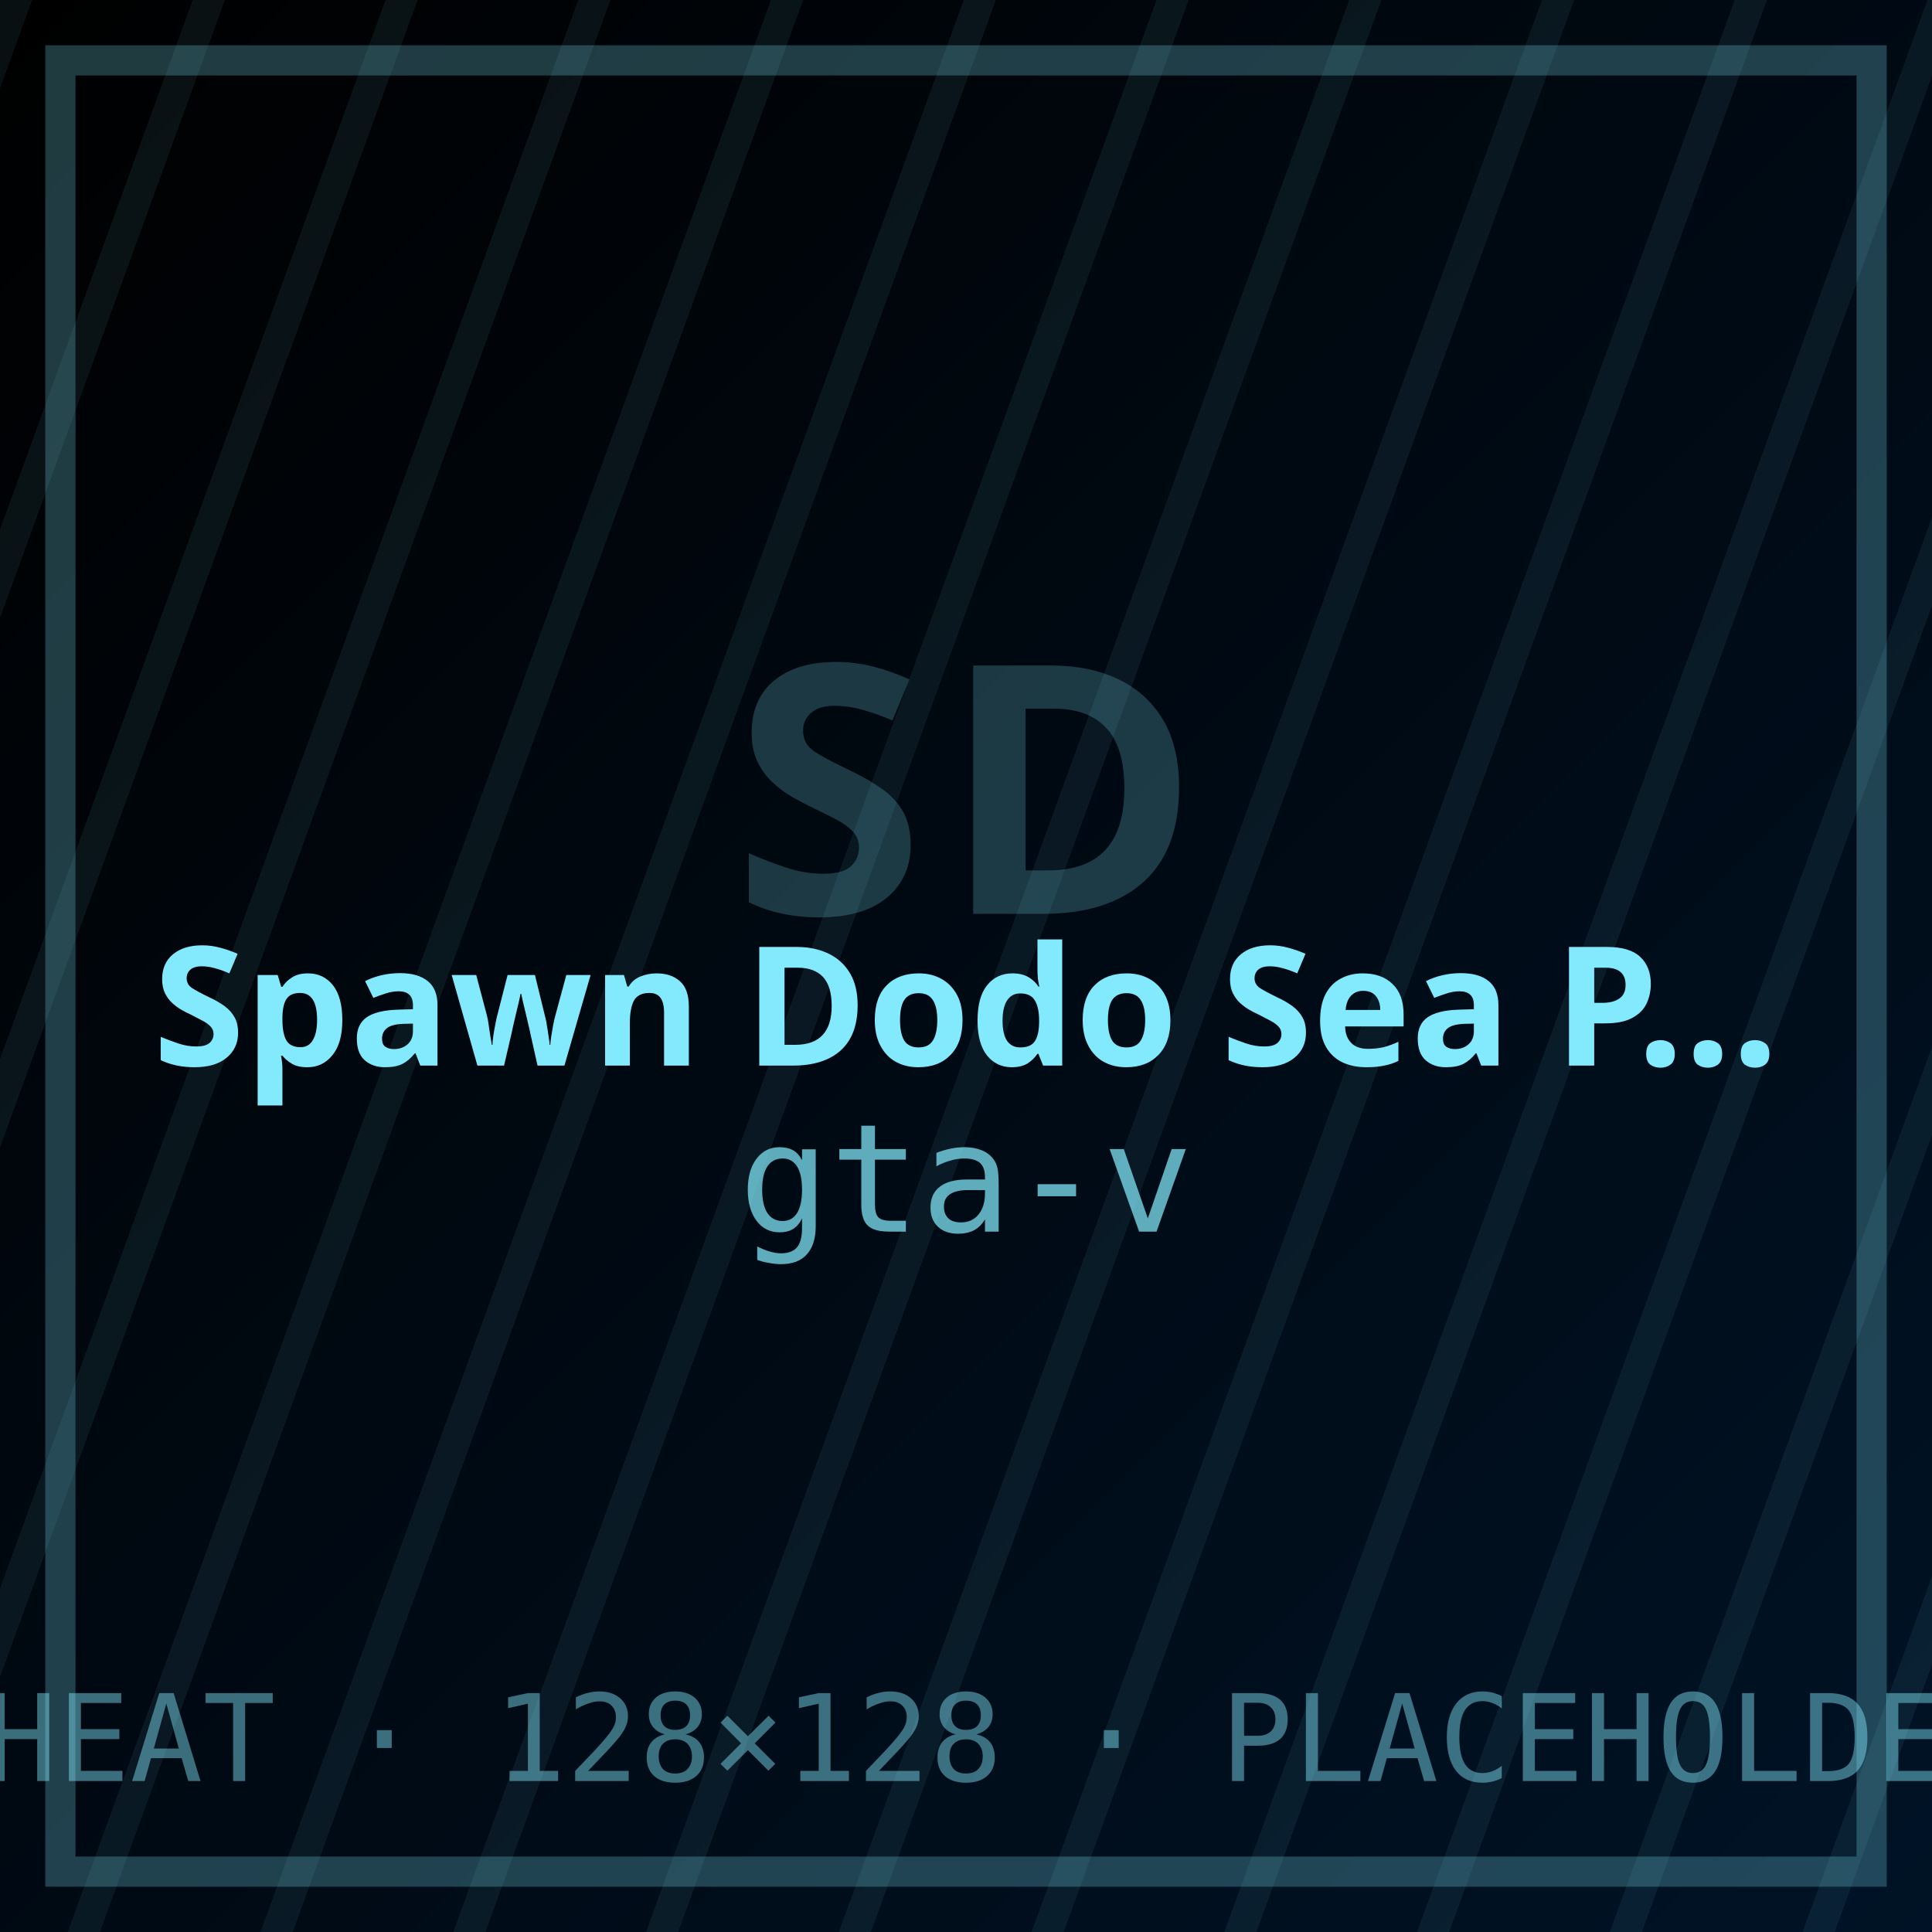
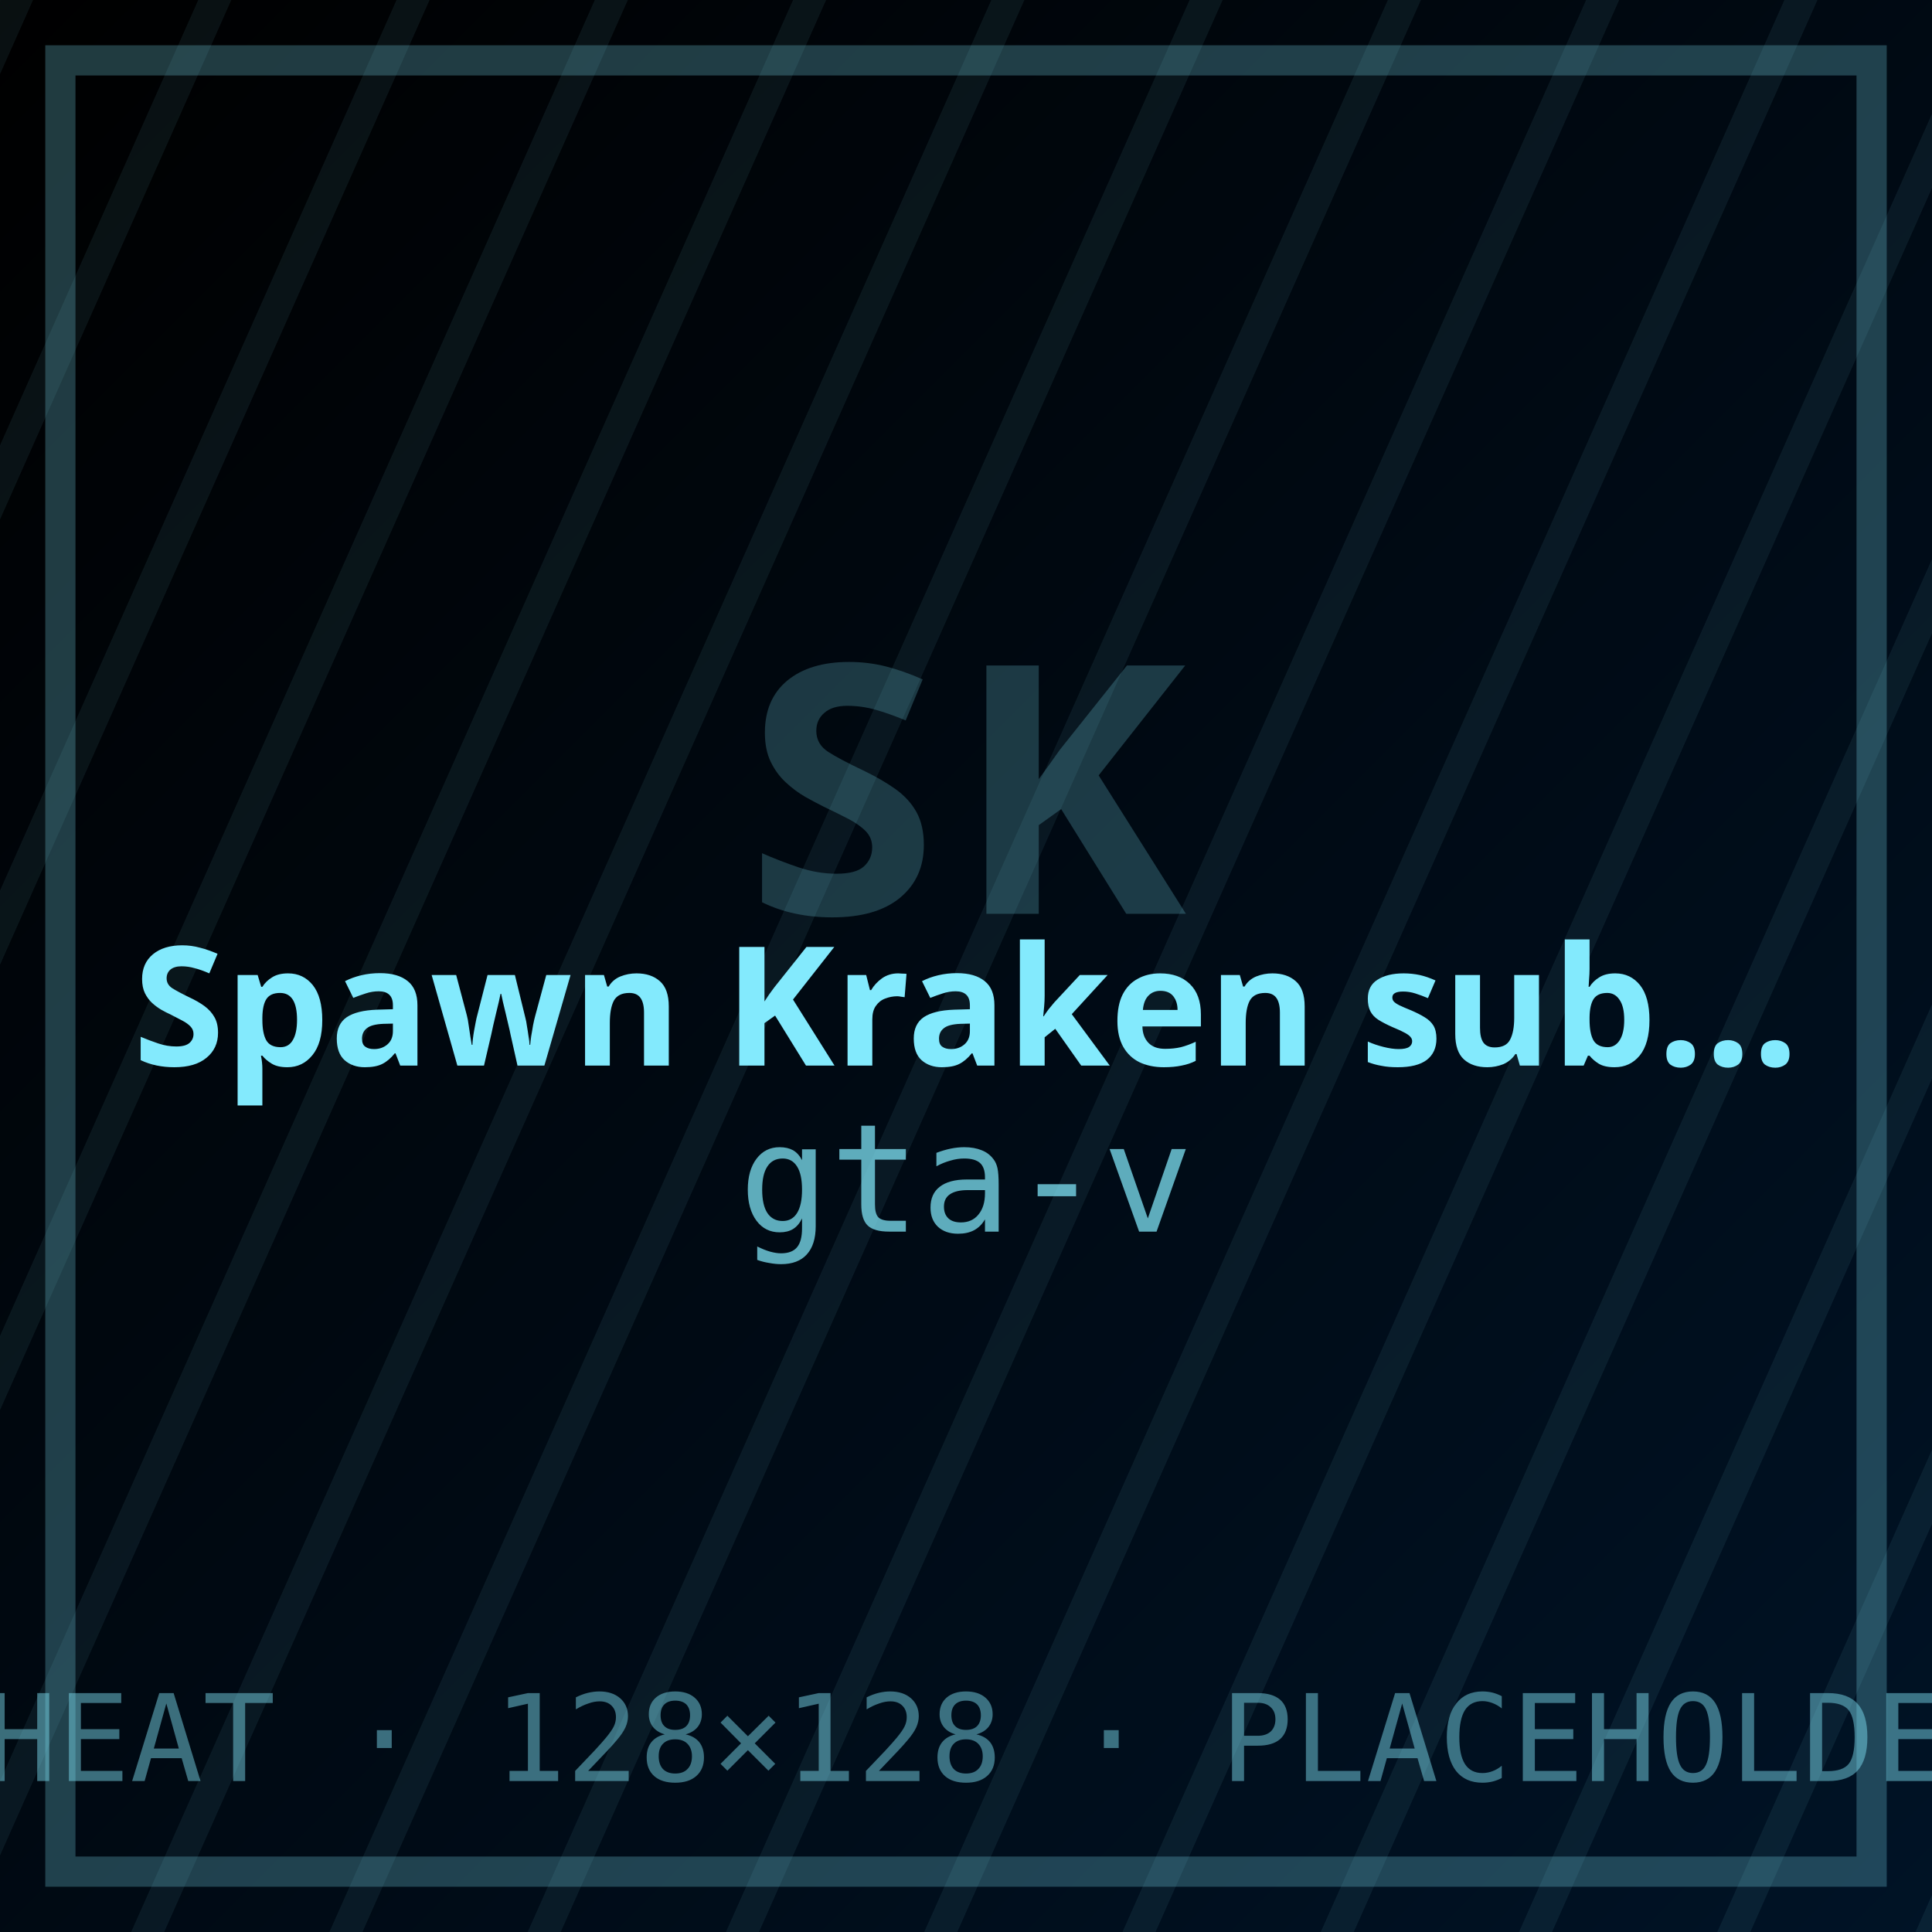
- <svg xmlns="http://www.w3.org/2000/svg" width="128" height="128" viewBox="0 0 128 128" role="img" aria-label="Spawn Dodo Sea Plane &amp;#91; 1 &amp;#93; &amp;#91; 7 &amp;#93; — placeholder image">
+ <svg xmlns="http://www.w3.org/2000/svg" width="128" height="128" viewBox="0 0 128 128" role="img" aria-label="Spawn Kraken submersible — placeholder image">
  <defs>
    <linearGradient id="g" x1="0" y1="0" x2="1" y2="1">
      <stop offset="0" stop-color="#000000" />
      <stop offset="1" stop-color="#001326" />
    </linearGradient>
-     <pattern id="p" width="12" height="12" patternUnits="userSpaceOnUse" patternTransform="rotate(20)">
+     <pattern id="p" width="12" height="12" patternUnits="userSpaceOnUse" patternTransform="rotate(24)">
      <rect width="2" height="12" fill="#83eafd" opacity="0.07" />
    </pattern>
  </defs>
  <rect width="128" height="128" fill="url(#g)" />
  <rect width="128" height="128" fill="url(#p)" />
  <rect x="4" y="4" width="120" height="120" fill="none" stroke="#83eafd" stroke-opacity="0.25" stroke-width="2" />
-   <text x="64" y="60.544" text-anchor="middle" font-family="ui-sans-serif,system-ui,sans-serif" font-weight="800" font-size="23.04" fill="#83eafd" fill-opacity="0.22" letter-spacing="1.152">SD</text>
-   <text x="64" y="70.6" text-anchor="middle" font-family="ui-sans-serif,system-ui,sans-serif" font-weight="700" font-size="11" fill="#83eafd">Spawn Dodo Sea P…</text>
+   <text x="64" y="60.544" text-anchor="middle" font-family="ui-sans-serif,system-ui,sans-serif" font-weight="800" font-size="23.04" fill="#83eafd" fill-opacity="0.22" letter-spacing="1.152">SK</text>
+   <text x="64" y="70.6" text-anchor="middle" font-family="ui-sans-serif,system-ui,sans-serif" font-weight="700" font-size="11" fill="#83eafd">Spawn Kraken sub…</text>
  <text x="64" y="81.6" text-anchor="middle" font-family="ui-monospace,SFMono-Regular,monospace" font-size="10" fill="#83eafd" fill-opacity="0.72">gta-v</text>
  <text x="64" y="118" text-anchor="middle" font-family="ui-monospace,SFMono-Regular,monospace" font-size="8" fill="#83eafd" fill-opacity="0.45">CHEAT · 128×128 · PLACEHOLDER</text>
</svg>
